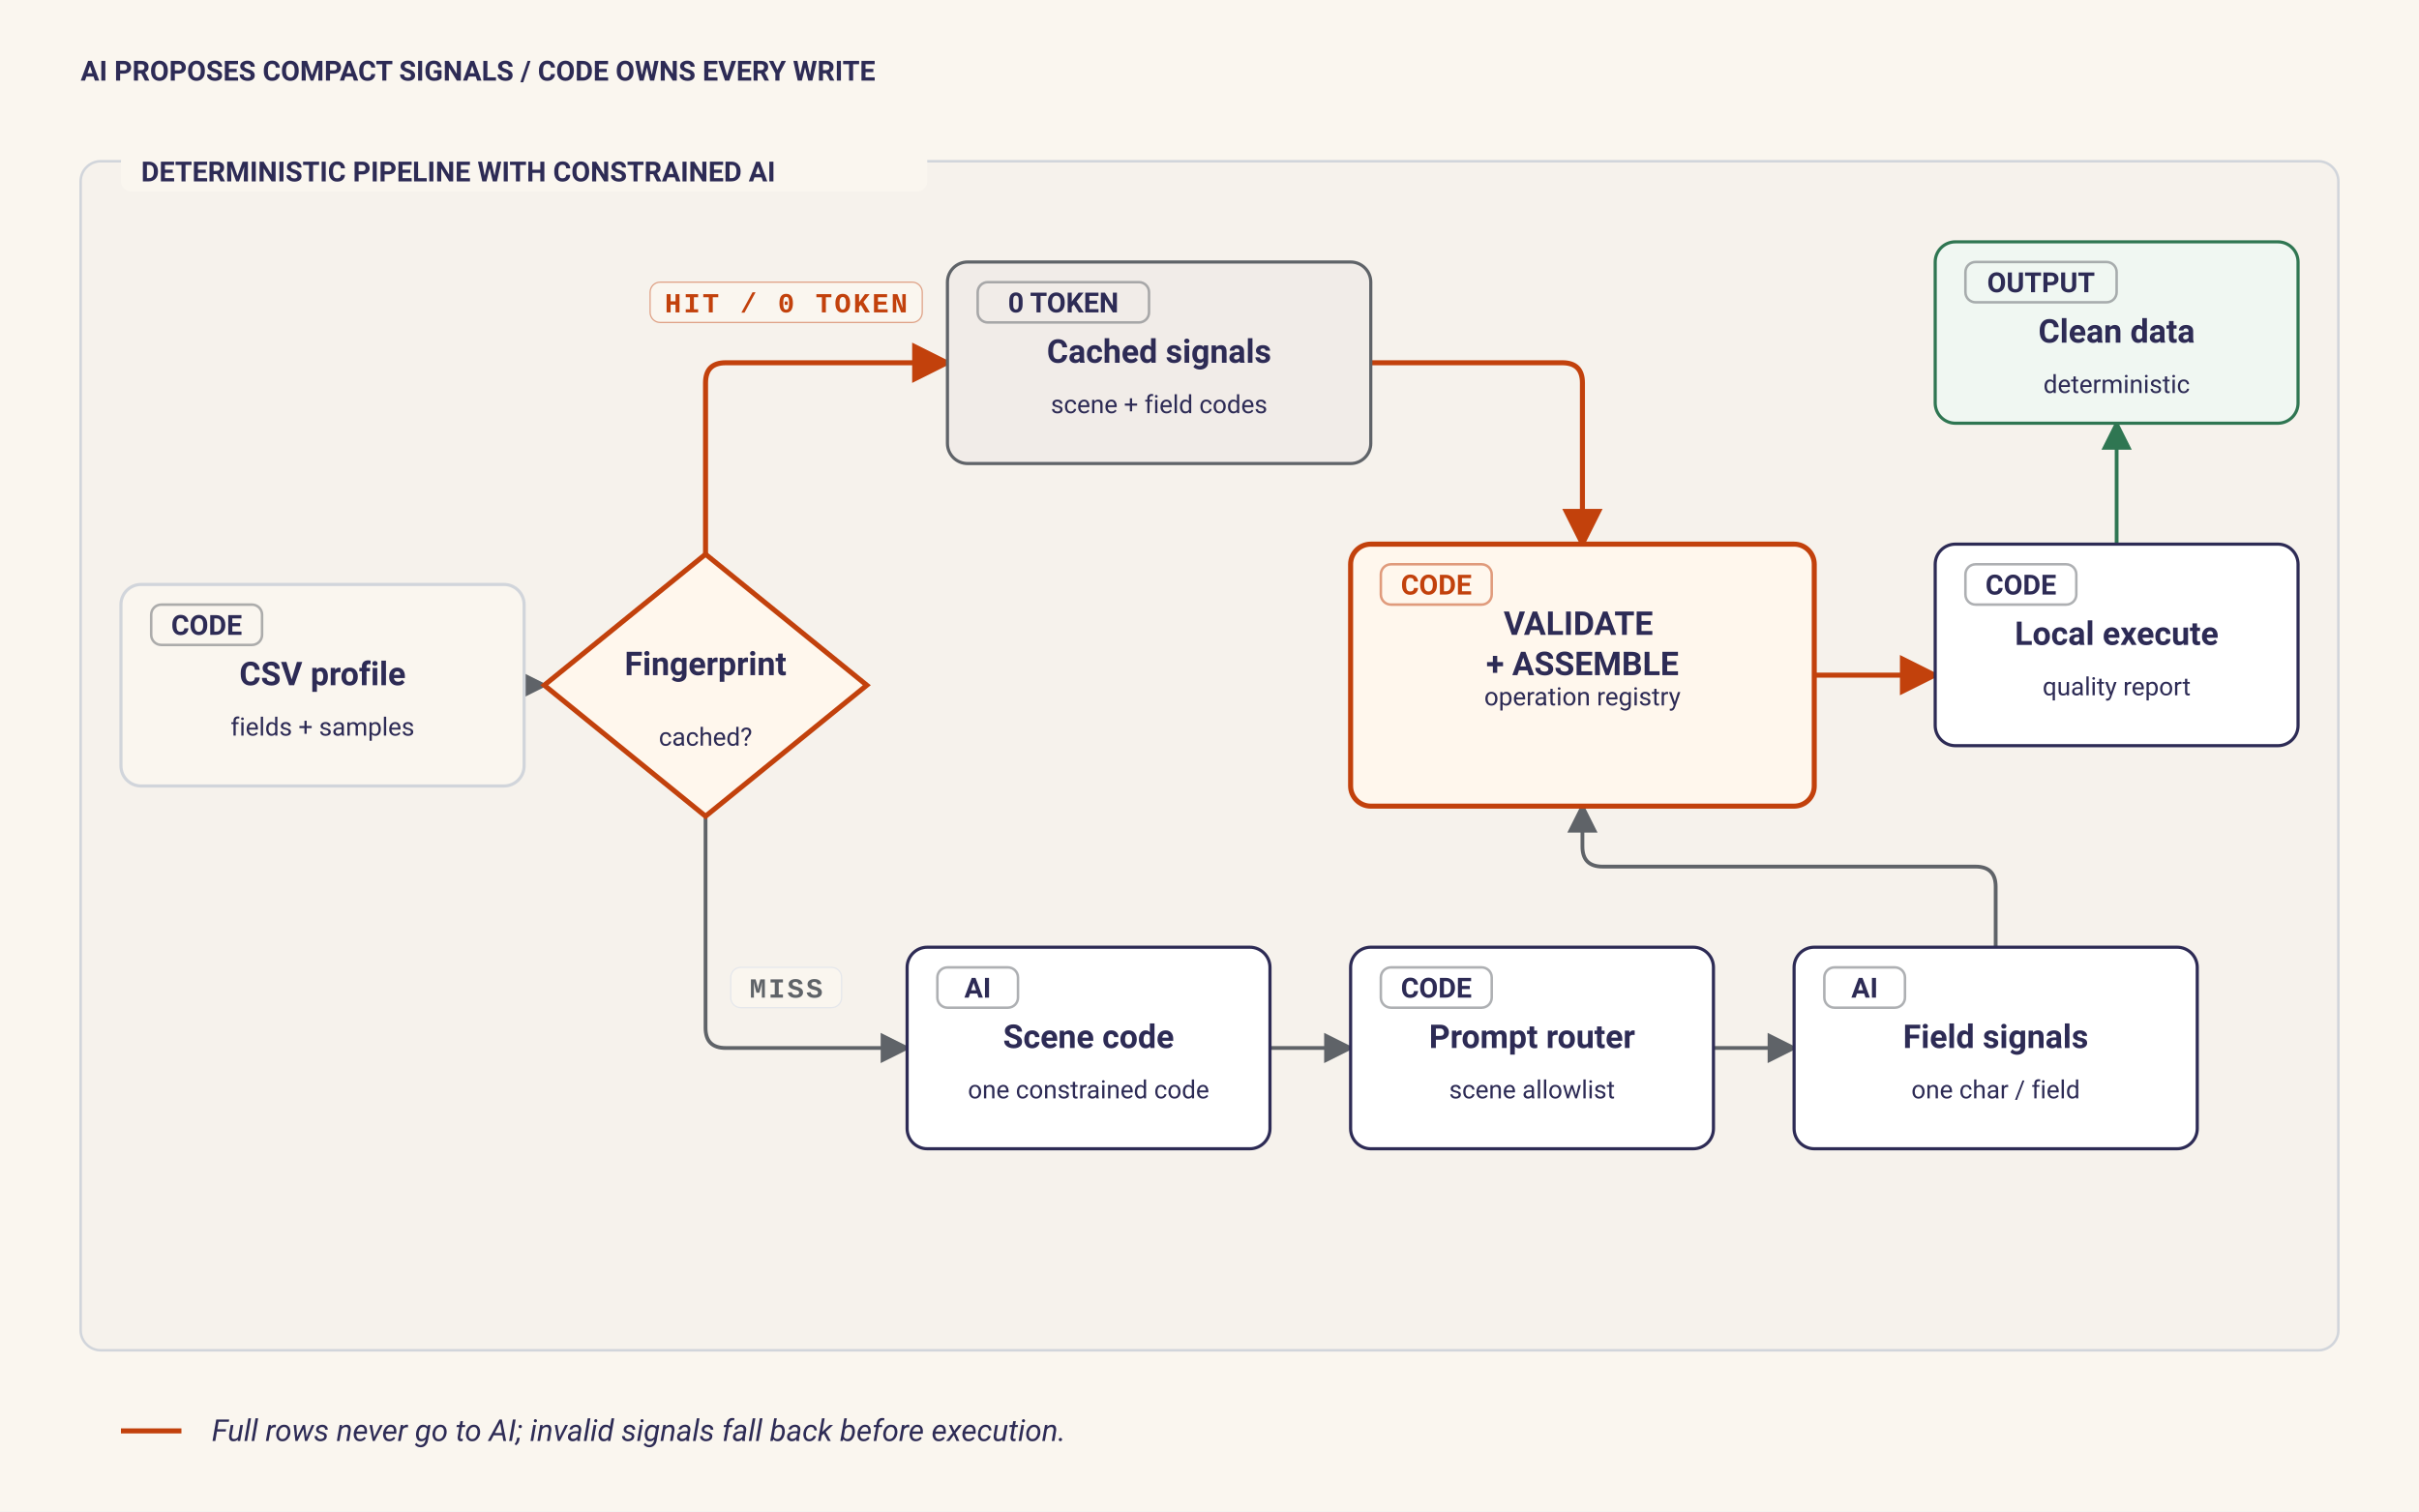
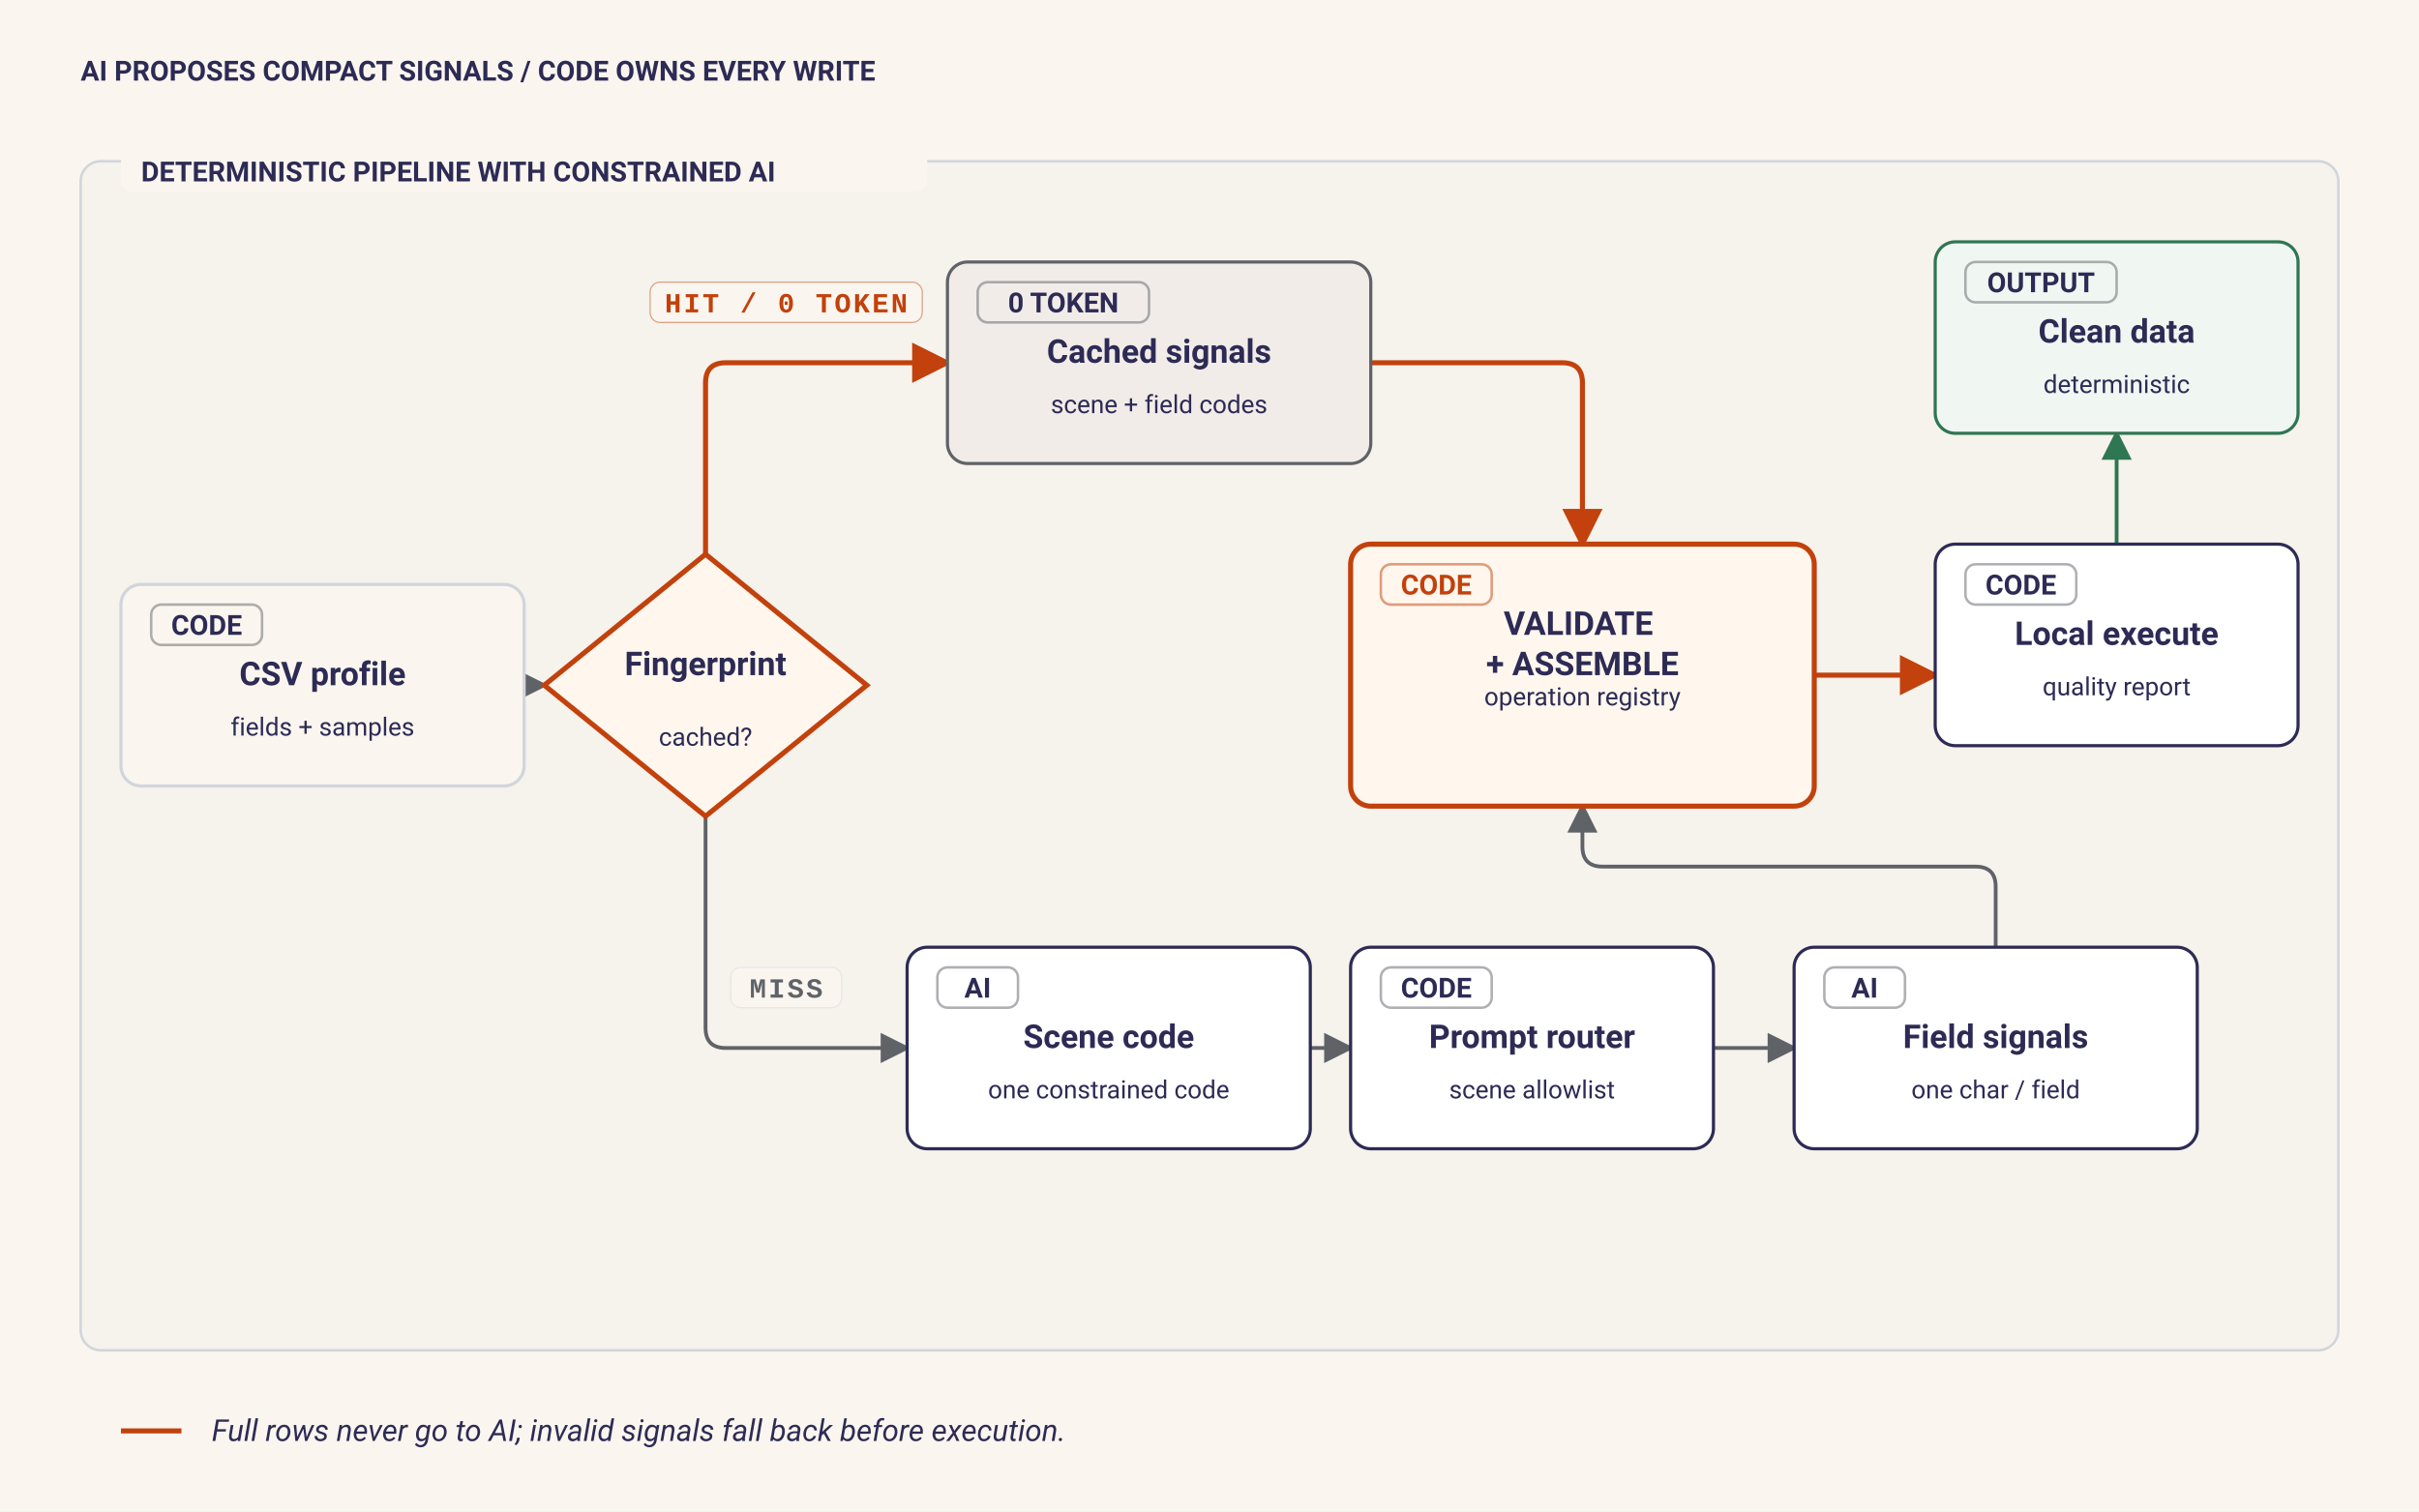
<svg xmlns="http://www.w3.org/2000/svg" class="editorial-diagram editorial-diagram-decision-maker diagram-typography-standard" viewBox="0 0 960 600" width="100%" role="img" aria-labelledby="decision-maker-title decision-maker-desc" preserveAspectRatio="xMidYMid meet">
  <defs>
    <marker id="decision-maker-arrow-default" markerWidth="8" markerHeight="8" refX="7" refY="4" orient="auto">
      <path d="M0,0 L8,4 L0,8 Z" fill="#5f6368" />
    </marker>
    <marker id="decision-maker-arrow-accent" markerWidth="8" markerHeight="8" refX="7" refY="4" orient="auto">
      <path d="M0,0 L8,4 L0,8 Z" fill="#c2410c" />
    </marker>
    <marker id="decision-maker-arrow-success" markerWidth="8" markerHeight="8" refX="7" refY="4" orient="auto">
      <path d="M0,0 L8,4 L0,8 Z" fill="#2f7652" />
    </marker>
    <marker id="decision-maker-arrow-danger" markerWidth="8" markerHeight="8" refX="7" refY="4" orient="auto">
      <path d="M0,0 L8,4 L0,8 Z" fill="#a34444" />
    </marker>
  </defs>
  <style>
.editorial-diagram text{font-family:-apple-system,BlinkMacSystemFont,'Segoe UI',Roboto,'Noto Sans SC',sans-serif;fill:#2d2b55;letter-spacing:0}
.zone&gt;rect:first-child{fill:#2d2b55;fill-opacity:.018;stroke:#d1d5db;stroke-width:1}
.zone-label-mask,.connector-label rect{fill:#faf6ef}
.zone-label,.node-tag,.connector-label text,.label-eyebrow{font-family:'SFMono-Regular',Consolas,'Liberation Mono','Noto Sans Mono CJK SC',monospace;font-size:11px;font-weight:600;letter-spacing:.08em;fill:#5f6368}
.lane rect{fill:#faf6ef;stroke:#e5e7eb;stroke-width:1}.lane-tinted rect{fill:#2d2b55;fill-opacity:.018}
.lane line{stroke:#d1d5db;stroke-width:1}.lane-label{font-family:'SFMono-Regular',Consolas,'Liberation Mono','Noto Sans Mono CJK SC',monospace;font-size:11px;font-weight:600;fill:#5f6368;letter-spacing:.06em}
.connector{fill:none;stroke:#5f6368;stroke-width:1.5}
.connector-accent{stroke:#c2410c;stroke-width:2}
.connector-success{stroke:#2f7652}.connector-danger{stroke:#a34444}
.connector-dashed{stroke-dasharray:6 4}
.node-mask,.decision-mask{fill:#faf6ef;stroke:none}
.node-box{fill:#ffffff;stroke:#2d2b55;stroke-width:1.25}
.node-muted .node-box{fill:#faf6ef;stroke:#d1d5db}
.node-store .node-box{fill:#2d2b55;fill-opacity:.045;stroke:#5f6368}
.node-optional .node-box{fill:#faf6ef;stroke:#d1d5db;stroke-dasharray:6 4}
.node-focal .node-box{fill:#fff7ed;stroke:#c2410c;stroke-width:2}
.node-success .node-box{fill:#f0f7f2;stroke:#2f7652}
.node-danger .node-box{fill:#fdf2f2;stroke:#a34444}
.node-tag-box{fill:none;stroke:#5f6368;stroke-opacity:.5}
.node-focal .node-tag-box{stroke:#c2410c}.node-focal .node-tag{fill:#c2410c}
.node-title,.decision-title{font-size:13px;font-weight:650}
.node-subtitle,.decision-subtitle{font-family:'SFMono-Regular',Consolas,'Liberation Mono','Noto Sans Mono CJK SC',monospace;font-size:10px;fill:#5f6368}
.decision-box{fill:#ffffff;stroke:#2d2b55;stroke-width:1.25}
.decision-focal .decision-box{fill:#fff7ed;stroke:#c2410c;stroke-width:2}
.connector-label rect{stroke:#e5e7eb;stroke-width:.5}
.connector-label-accent rect{stroke:#c2410c;stroke-opacity:.45}.connector-label-accent text{fill:#c2410c}
.connector-label-success rect{stroke:#2f7652;stroke-opacity:.45}.connector-label-success text{fill:#2f7652}
.connector-label-danger rect{stroke:#a34444;stroke-opacity:.45}.connector-label-danger text{fill:#a34444}
.connector-label-dashed rect{stroke:#5f6368;stroke-dasharray:3 2}.connector-label-dashed text{fill:#5f6368}
.annotation line{stroke:#c2410c;stroke-width:2}.annotation text{font-size:12px;font-style:italic}
.label-metric{font-family:'SFMono-Regular',Consolas,'Liberation Mono','Noto Sans Mono CJK SC',monospace;font-size:12px;font-weight:600;fill:#c2410c}
.step-header rect{fill:#2d2b55;fill-opacity:.1}.step-header text{font-family:'SFMono-Regular',Consolas,'Liberation Mono','Noto Sans Mono CJK SC',monospace;font-size:11px;font-weight:600;fill:#5f6368}
.step-header .step-label{letter-spacing:.06em}.step-focal rect{fill:#f97316;fill-opacity:.16}.step-focal text{fill:#c2410c}
.diagram-typography-expanded .zone-label,.diagram-typography-expanded .node-tag,.diagram-typography-expanded .connector-label text,.diagram-typography-expanded .label-eyebrow{font-size:12px}
.diagram-typography-expanded .node-title,.diagram-typography-expanded .decision-title{font-size:14px}
.diagram-typography-expanded .node-subtitle,.diagram-typography-expanded .decision-subtitle{font-size:10px}
.diagram-typography-expanded .annotation text{font-size:13px}
</style>
  <rect width="960" height="600" fill="#faf6ef" />
  <g class="zone">
    <rect x="32" y="64" width="896" height="472" rx="8" />
    <rect class="zone-label-mask" x="48" y="60" width="320" height="16" rx="4" />
    <text class="zone-label" x="56" y="72">DETERMINISTIC PIPELINE WITH CONSTRAINED AI</text>
  </g>
  <path class="connector connector-default" d="M 208 272 L 216 272" marker-end="url(#decision-maker-arrow-default)" />
  <path class="connector connector-accent" d="M 280 220 L 280 152 Q 280 144 288 144 L 376 144" marker-end="url(#decision-maker-arrow-accent)" />
  <path class="connector connector-default" d="M 280 324 L 280 408 Q 280 416 288 416 L 360 416" marker-end="url(#decision-maker-arrow-default)" />
-   <path class="connector connector-default" d="M 504 416 L 536 416" marker-end="url(#decision-maker-arrow-default)" />
+   <path class="connector connector-default" d="M 520 416 L 536 416" marker-end="url(#decision-maker-arrow-default)" />
  <path class="connector connector-default" d="M 680 416 L 712 416" marker-end="url(#decision-maker-arrow-default)" />
  <path class="connector connector-accent" d="M 544 144 L 620 144 Q 628 144 628 152 L 628 216" marker-end="url(#decision-maker-arrow-accent)" />
  <path class="connector connector-default" d="M 792 376 L 792 352 Q 792 344 784 344 L 636 344 Q 628 344 628 336 L 628 320" marker-end="url(#decision-maker-arrow-default)" />
  <path class="connector connector-accent" d="M 720 268 L 768 268" marker-end="url(#decision-maker-arrow-accent)" />
-   <path class="connector connector-success" d="M 840 216 L 840 168" marker-end="url(#decision-maker-arrow-success)" />
+   <path class="connector connector-success" d="M 840 216 L 840 172" marker-end="url(#decision-maker-arrow-success)" />
  <g class="node node-muted">
    <rect class="node-mask" x="48" y="232" width="160" height="80" rx="8" />
    <rect class="node-box" x="48" y="232" width="160" height="80" rx="8" />
    <rect class="node-tag-box" x="60" y="240" width="44" height="16" rx="4" />
    <text class="node-tag" x="82" y="252" text-anchor="middle">CODE</text>
    <text class="node-title" text-anchor="middle">
      <tspan x="128" y="272">CSV profile</tspan>
    </text>
    <text class="node-subtitle" text-anchor="middle">
      <tspan x="128" y="292">fields + samples</tspan>
    </text>
  </g>
  <g class="decision decision-focal">
    <polygon class="decision-mask" points="280,220 344,272 280,324 216,272" />
    <polygon class="decision-box" points="280,220 344,272 280,324 216,272" />
    <text class="decision-title" text-anchor="middle">
      <tspan x="280" y="268">Fingerprint</tspan>
    </text>
    <text class="decision-subtitle" x="280" y="296" text-anchor="middle">cached?</text>
  </g>
  <g class="node node-store">
    <rect class="node-mask" x="376" y="104" width="168" height="80" rx="8" />
    <rect class="node-box" x="376" y="104" width="168" height="80" rx="8" />
    <rect class="node-tag-box" x="388" y="112" width="68" height="16" rx="4" />
    <text class="node-tag" x="422" y="124" text-anchor="middle">0 TOKEN</text>
    <text class="node-title" text-anchor="middle">
      <tspan x="460" y="144">Cached signals</tspan>
    </text>
    <text class="node-subtitle" text-anchor="middle">
      <tspan x="460" y="164">scene + field codes</tspan>
    </text>
  </g>
  <g class="node node-default">
-     <rect class="node-mask" x="360" y="376" width="144" height="80" rx="8" />
-     <rect class="node-box" x="360" y="376" width="144" height="80" rx="8" />
+     <rect class="node-mask" x="360" y="376" width="160" height="80" rx="8" />
+     <rect class="node-box" x="360" y="376" width="160" height="80" rx="8" />
    <rect class="node-tag-box" x="372" y="384" width="32" height="16" rx="4" />
    <text class="node-tag" x="388" y="396" text-anchor="middle">AI</text>
    <text class="node-title" text-anchor="middle">
-       <tspan x="432" y="416">Scene code</tspan>
+       <tspan x="440" y="416">Scene code</tspan>
    </text>
    <text class="node-subtitle" text-anchor="middle">
-       <tspan x="432" y="436">one constrained code</tspan>
+       <tspan x="440" y="436">one constrained code</tspan>
    </text>
  </g>
  <g class="node node-default">
    <rect class="node-mask" x="536" y="376" width="144" height="80" rx="8" />
    <rect class="node-box" x="536" y="376" width="144" height="80" rx="8" />
    <rect class="node-tag-box" x="548" y="384" width="44" height="16" rx="4" />
    <text class="node-tag" x="570" y="396" text-anchor="middle">CODE</text>
    <text class="node-title" text-anchor="middle">
      <tspan x="608" y="416">Prompt router</tspan>
    </text>
    <text class="node-subtitle" text-anchor="middle">
      <tspan x="608" y="436">scene allowlist</tspan>
    </text>
  </g>
  <g class="node node-default">
    <rect class="node-mask" x="712" y="376" width="160" height="80" rx="8" />
    <rect class="node-box" x="712" y="376" width="160" height="80" rx="8" />
    <rect class="node-tag-box" x="724" y="384" width="32" height="16" rx="4" />
    <text class="node-tag" x="740" y="396" text-anchor="middle">AI</text>
    <text class="node-title" text-anchor="middle">
      <tspan x="792" y="416">Field signals</tspan>
    </text>
    <text class="node-subtitle" text-anchor="middle">
      <tspan x="792" y="436">one char / field</tspan>
    </text>
  </g>
  <g class="node node-focal">
    <rect class="node-mask" x="536" y="216" width="184" height="104" rx="8" />
    <rect class="node-box" x="536" y="216" width="184" height="104" rx="8" />
    <rect class="node-tag-box" x="548" y="224" width="44" height="16" rx="4" />
    <text class="node-tag" x="570" y="236" text-anchor="middle">CODE</text>
    <text class="node-title" text-anchor="middle">
      <tspan x="628" y="252">VALIDATE</tspan>
      <tspan x="628" y="268">+ ASSEMBLE</tspan>
    </text>
    <text class="node-subtitle" text-anchor="middle">
      <tspan x="628" y="280">operation registry</tspan>
    </text>
  </g>
  <g class="node node-default">
    <rect class="node-mask" x="768" y="216" width="144" height="80" rx="8" />
    <rect class="node-box" x="768" y="216" width="144" height="80" rx="8" />
    <rect class="node-tag-box" x="780" y="224" width="44" height="16" rx="4" />
    <text class="node-tag" x="802" y="236" text-anchor="middle">CODE</text>
    <text class="node-title" text-anchor="middle">
      <tspan x="840" y="256">Local execute</tspan>
    </text>
    <text class="node-subtitle" text-anchor="middle">
      <tspan x="840" y="276">quality report</tspan>
    </text>
  </g>
  <g class="node node-success">
-     <rect class="node-mask" x="768" y="96" width="144" height="72" rx="8" />
-     <rect class="node-box" x="768" y="96" width="144" height="72" rx="8" />
+     <rect class="node-mask" x="768" y="96" width="144" height="76" rx="8" />
+     <rect class="node-box" x="768" y="96" width="144" height="76" rx="8" />
    <rect class="node-tag-box" x="780" y="104" width="60" height="16" rx="4" />
    <text class="node-tag" x="810" y="116" text-anchor="middle">OUTPUT</text>
    <text class="node-title" text-anchor="middle">
      <tspan x="840" y="136">Clean data</tspan>
    </text>
    <text class="node-subtitle" text-anchor="middle">
      <tspan x="840" y="156">deterministic</tspan>
    </text>
  </g>
  <text class="label label-eyebrow" x="32" y="32" text-anchor="start">AI PROPOSES COMPACT SIGNALS / CODE OWNS EVERY WRITE</text>
  <g class="connector-label connector-label-accent">
    <rect x="258" y="112" width="108" height="16" rx="4" />
    <text x="312" y="124" text-anchor="middle">HIT / 0 TOKEN</text>
  </g>
  <g class="connector-label connector-label-default">
    <rect x="290" y="384" width="44" height="16" rx="4" />
    <text x="312" y="396" text-anchor="middle">MISS</text>
  </g>
  <g class="annotation">
    <line x1="48" y1="568" x2="72" y2="568" />
    <text x="84" y="572">Full rows never go to AI; invalid signals fall back before execution.</text>
  </g>
</svg>
